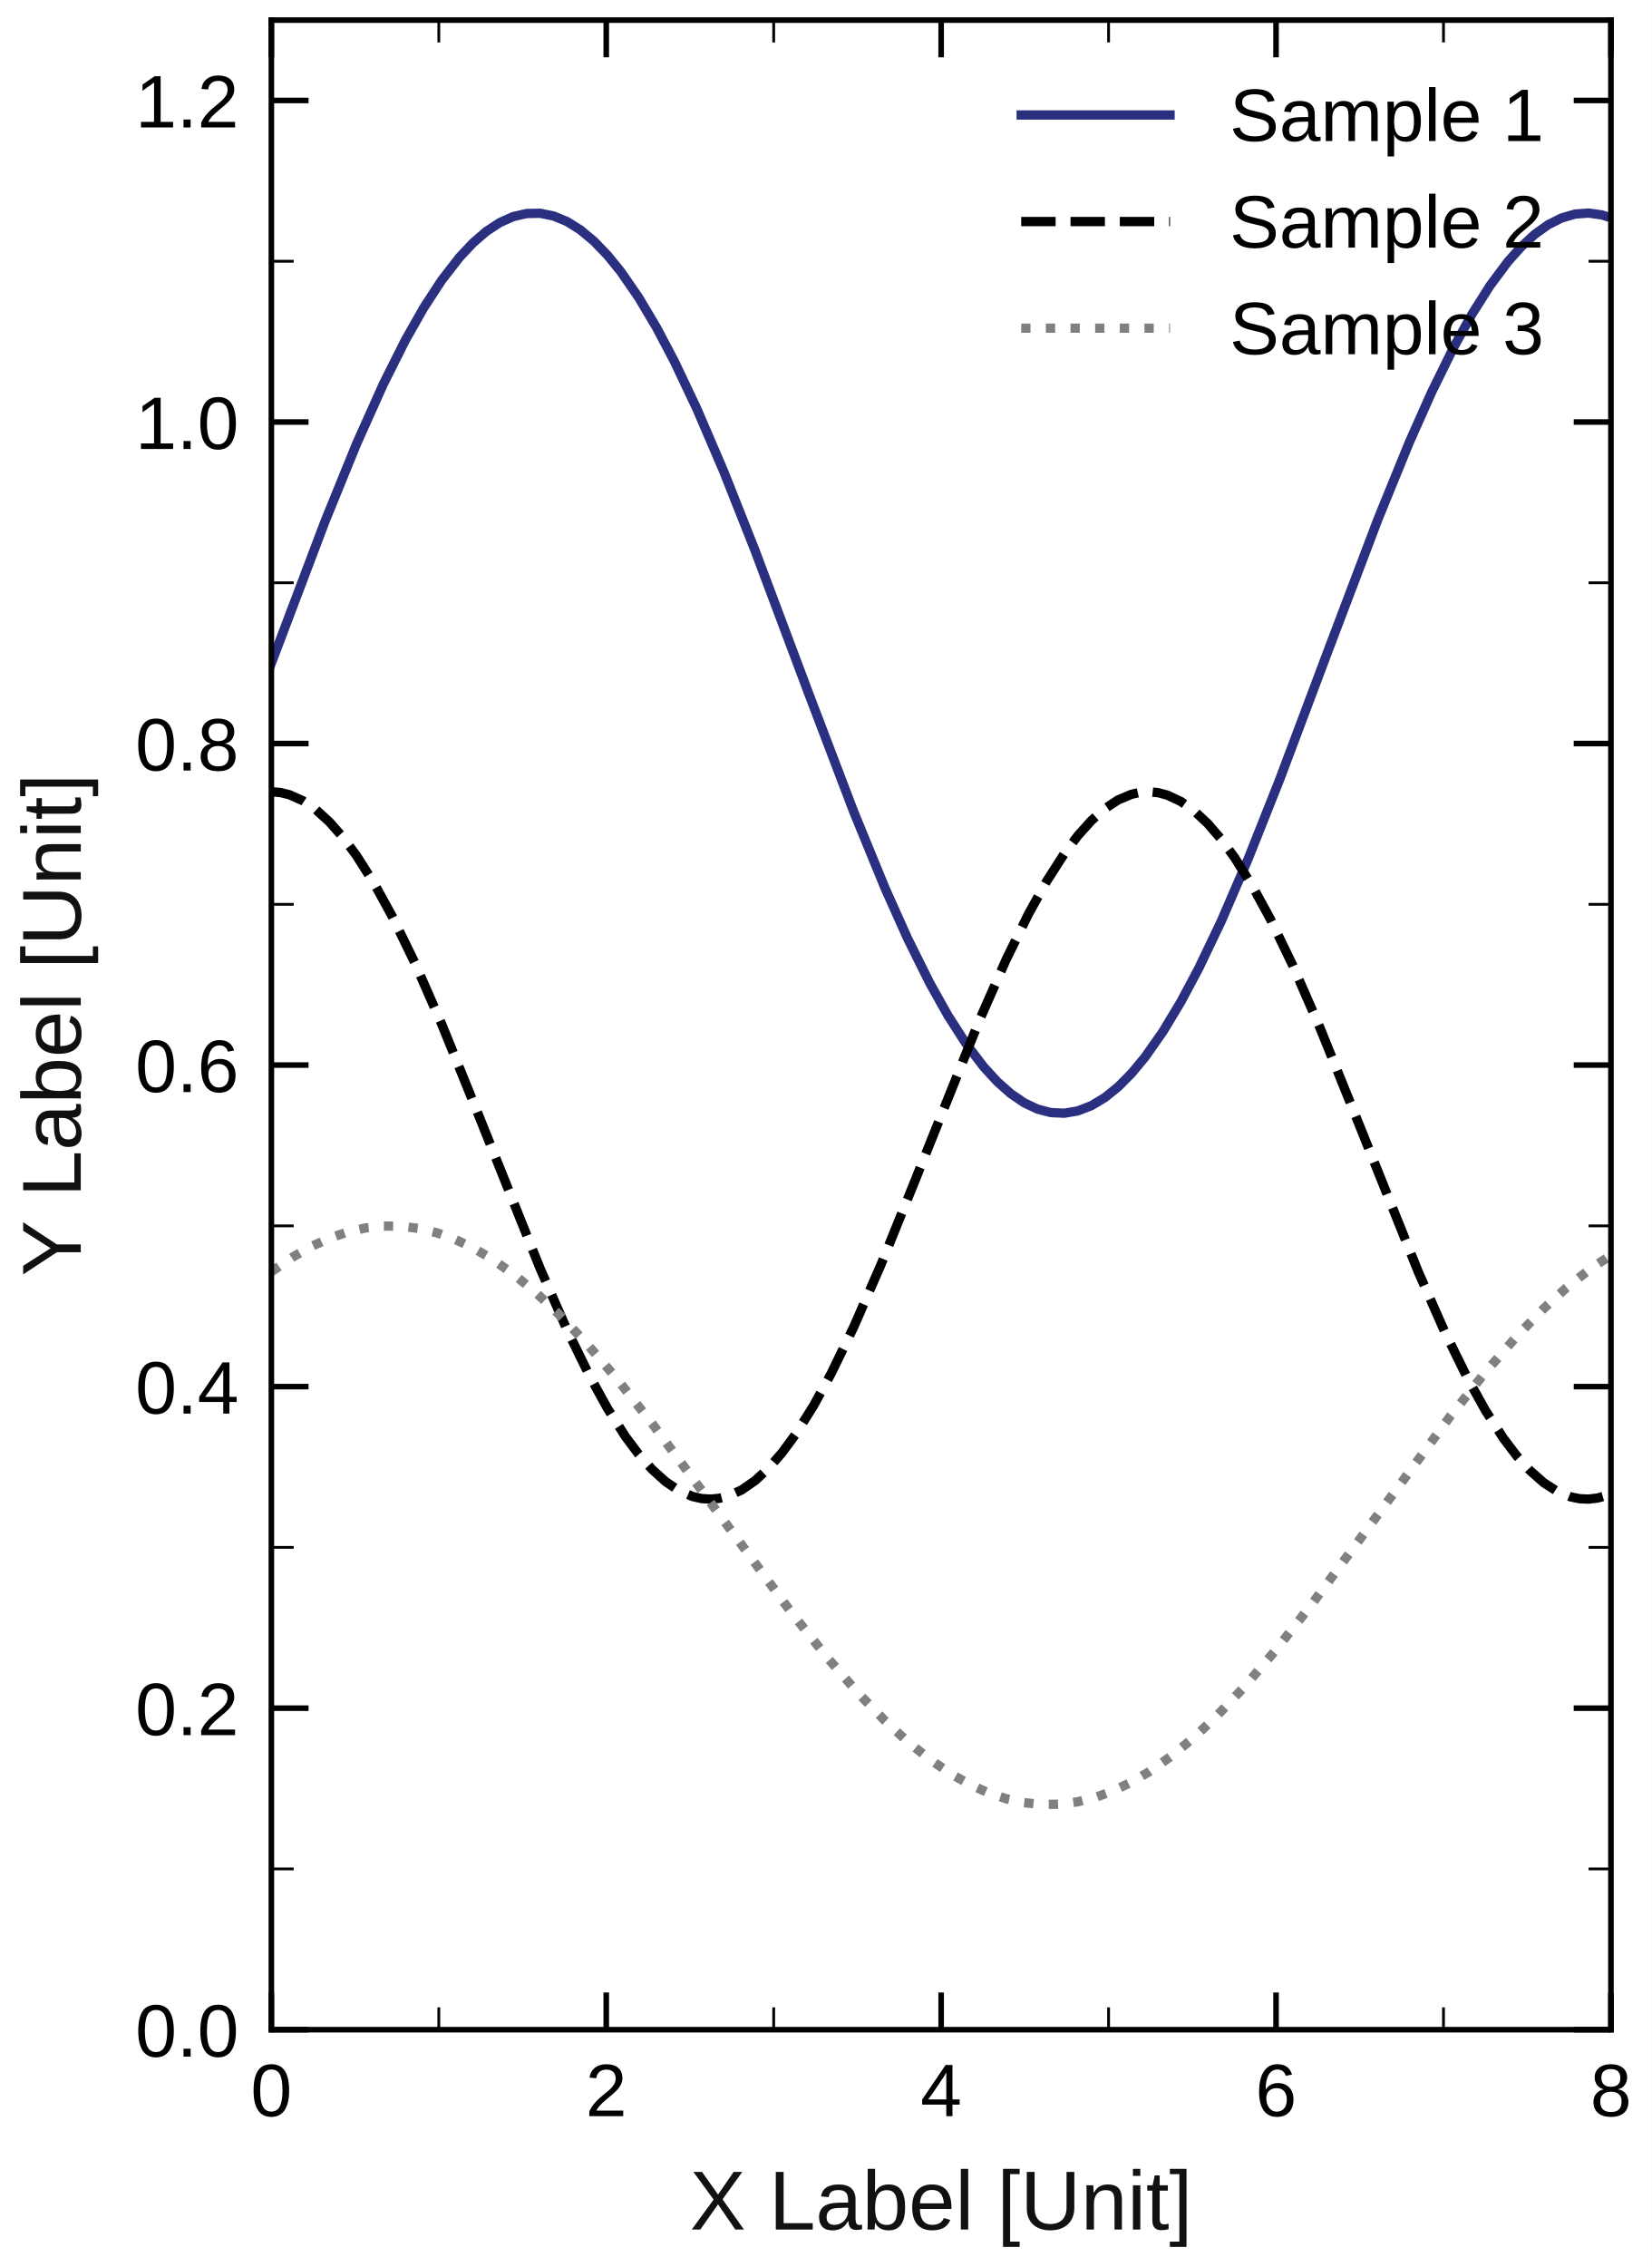
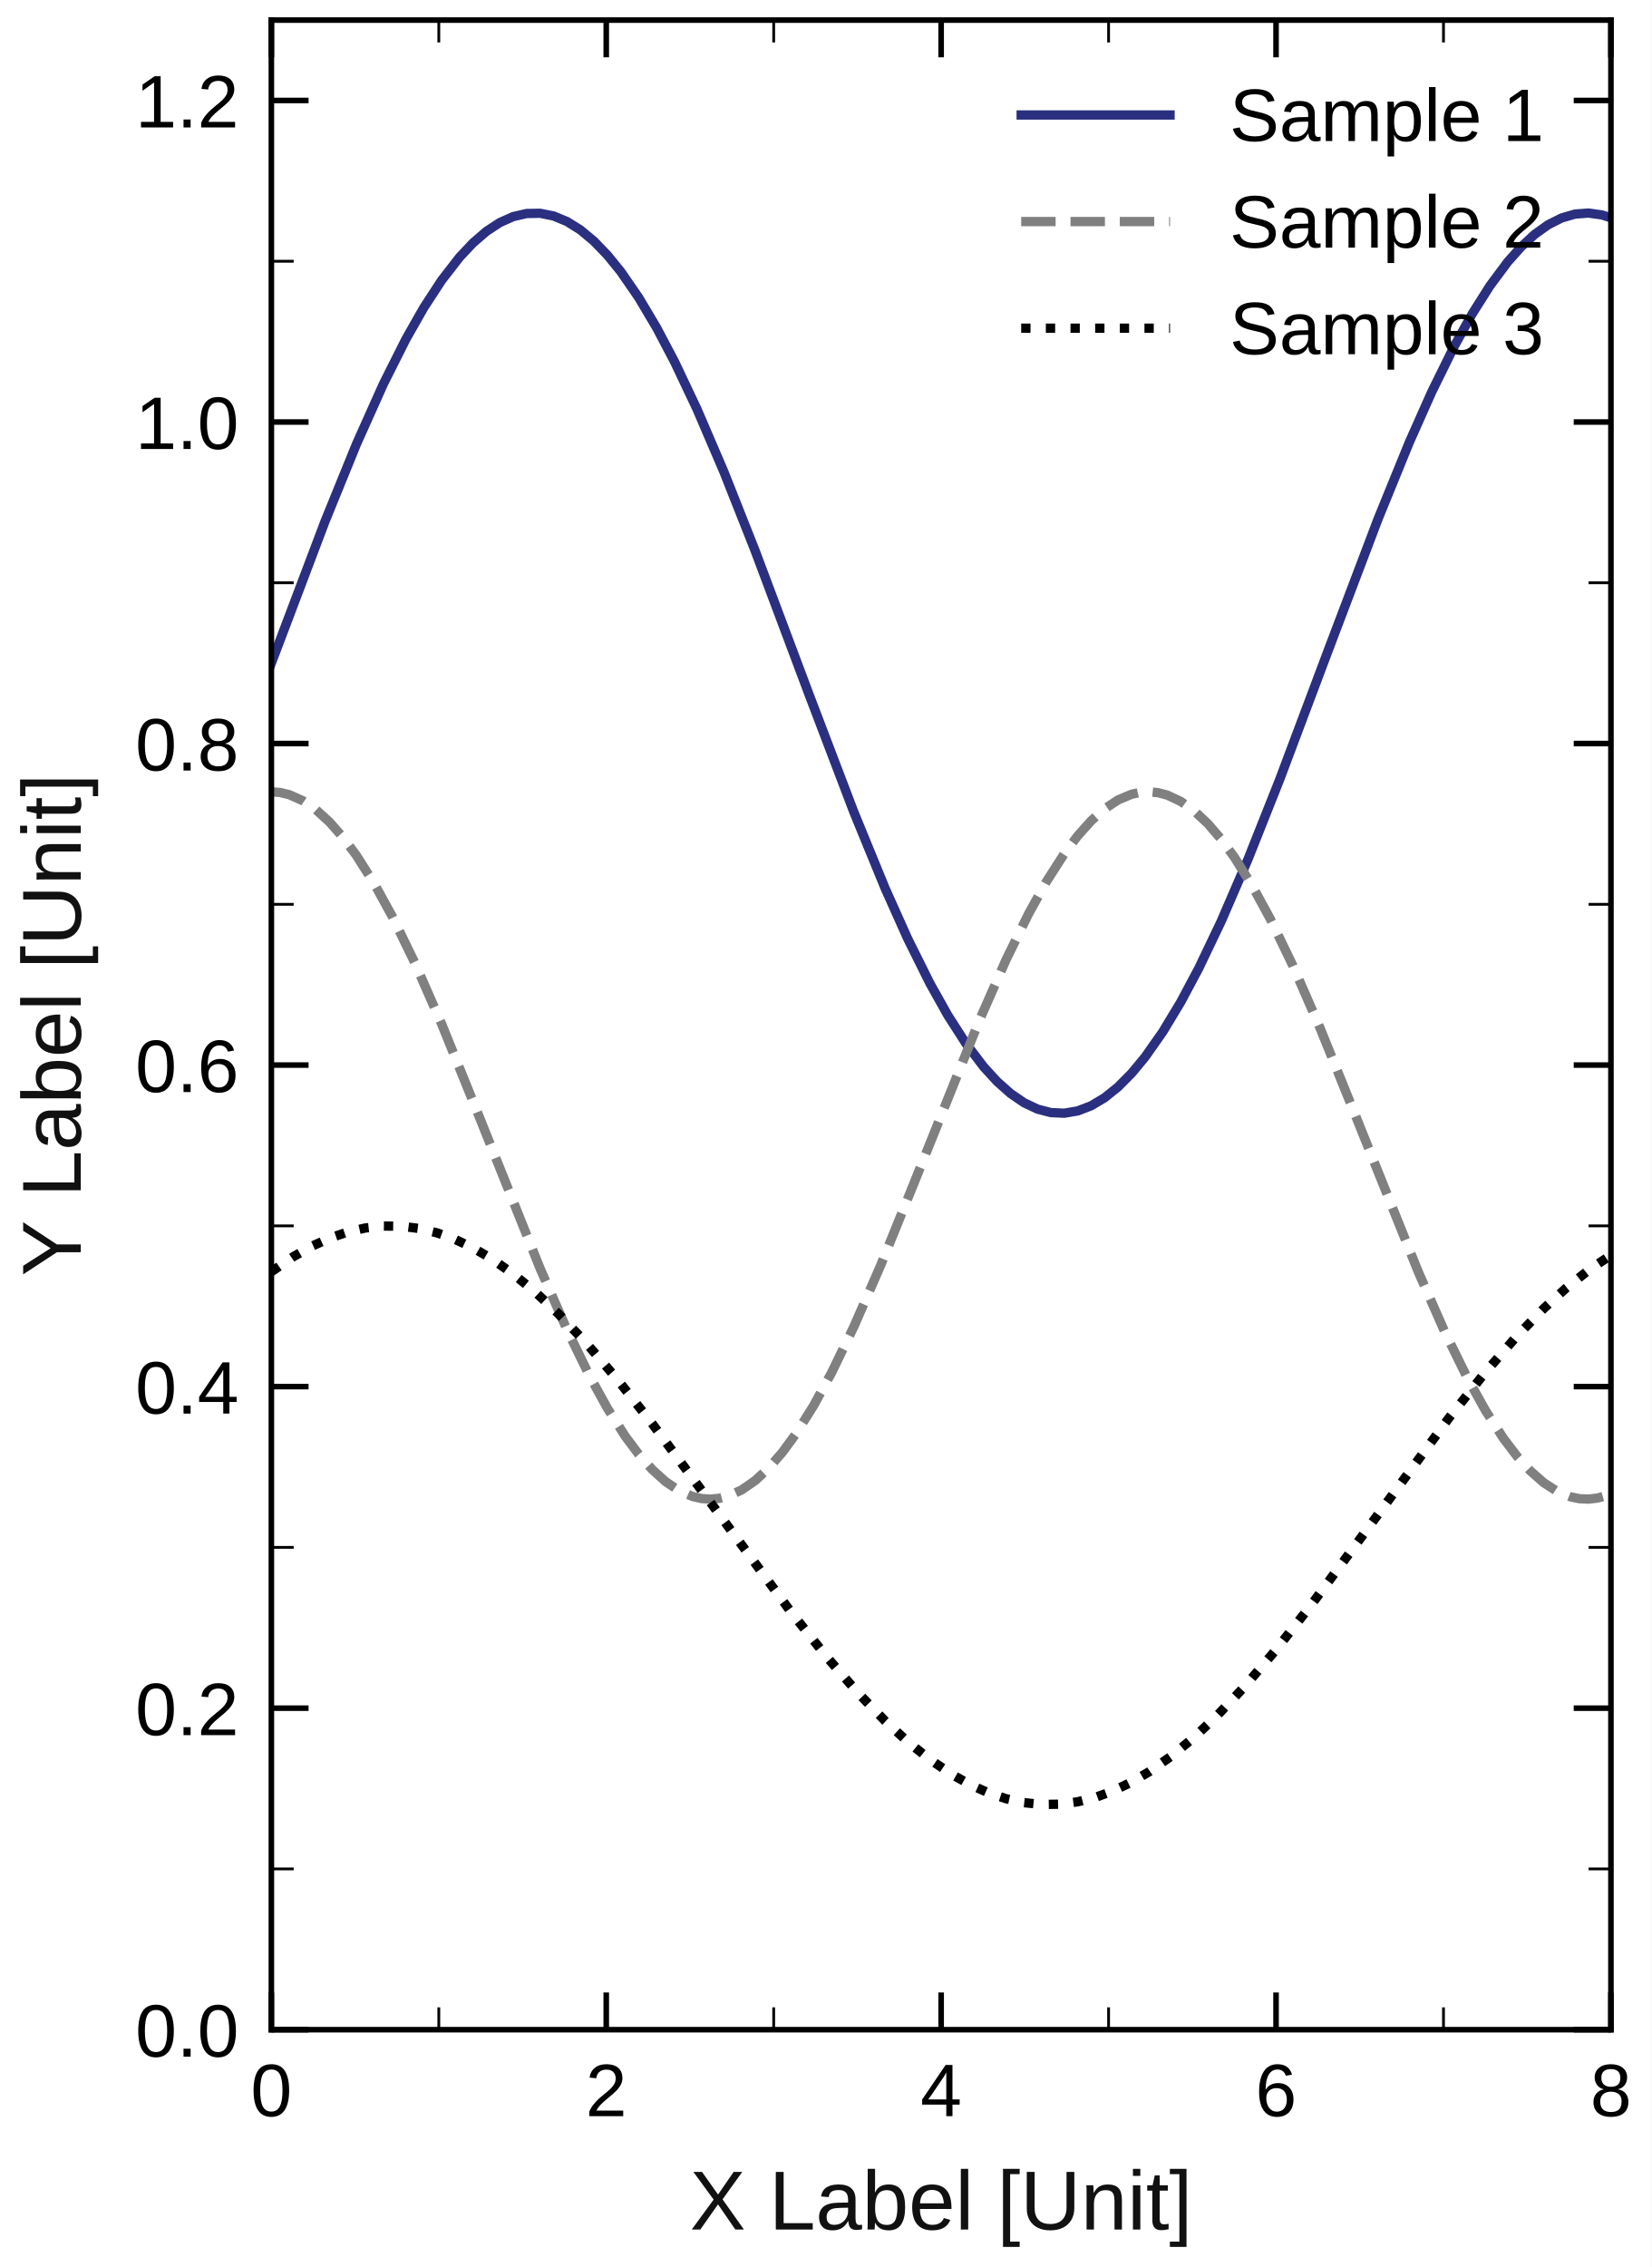
<svg xmlns="http://www.w3.org/2000/svg" xmlns:xlink="http://www.w3.org/1999/xlink" width="177.554pt" height="243.667pt" viewBox="0 0 177.554 243.667" version="1.1">
  <defs>
    <style type="text/css">*{stroke-linejoin: round; stroke-linecap: butt}</style>
  </defs>
  <g id="figure_1">
    <g id="patch_1">
      <path d="M 0 243.667  L 177.554 243.667  L 177.554 0  L 0 0  z " style="fill: #ffffff" />
    </g>
    <g id="axes_1">
      <g id="patch_2">
        <path d="M 29.17 218.16  L 173.17 218.16  L 173.17 2.16  L 29.17 2.16  z " style="fill: #ffffff" />
      </g>
      <g id="matplotlib.axis_1">
        <g id="xtick_1">
          <g id="line2d_1">
            <defs>
-               <path id="m5281524c3b" d="M 0 0  L 0 -4  " style="stroke: #000000; stroke-width: 0.6" />
-             </defs>
-             <g>
-               <use xlink:href="#m5281524c3b" x="29.17" y="218.16" style="stroke: #000000; stroke-width: 0.6" />
+               <path id="m939103b6eb" d="M 0 0  L 0 -4  " style="stroke: #000000; stroke-width: 0.6" />
+             </defs>
+             <g>
+               <use xlink:href="#m939103b6eb" x="29.17" y="218.16" style="stroke: #000000; stroke-width: 0.6" />
            </g>
          </g>
          <g id="line2d_2">
            <defs>
-               <path id="m26b04a6143" d="M 0 0  L 0 4  " style="stroke: #000000; stroke-width: 0.6" />
-             </defs>
-             <g>
-               <use xlink:href="#m26b04a6143" x="29.17" y="2.16" style="stroke: #000000; stroke-width: 0.6" />
+               <path id="mc1e0c6f3b7" d="M 0 0  L 0 4  " style="stroke: #000000; stroke-width: 0.6" />
+             </defs>
+             <g>
+               <use xlink:href="#mc1e0c6f3b7" x="29.17" y="2.16" style="stroke: #000000; stroke-width: 0.6" />
            </g>
          </g>
          <g id="text_1">
            <g transform="translate(26.94531 227.4575) scale(0.08 -0.08)">
              <defs>
                <path id="Arimo-30" d="M 3309 2203  Q 3309 1100 2920 518  Q 2531 -63 1772 -63  Q 1013 -63 631 515  Q 250 1094 250 2203  Q 250 3338 620 3903  Q 991 4469 1791 4469  Q 2569 4469 2939 3897  Q 3309 3325 3309 2203  z M 2738 2203  Q 2738 3156 2517 3584  Q 2297 4013 1791 4013  Q 1272 4013 1045 3591  Q 819 3169 819 2203  Q 819 1266 1048 831  Q 1278 397 1778 397  Q 2275 397 2506 840  Q 2738 1284 2738 2203  z " transform="scale(0.015625)" />
              </defs>
              <use xlink:href="#Arimo-30" />
            </g>
          </g>
        </g>
        <g id="xtick_2">
          <g id="line2d_3">
            <g>
-               <use xlink:href="#m5281524c3b" x="65.17" y="218.16" style="stroke: #000000; stroke-width: 0.6" />
+               <use xlink:href="#m939103b6eb" x="65.17" y="218.16" style="stroke: #000000; stroke-width: 0.6" />
            </g>
          </g>
          <g id="line2d_4">
            <g>
-               <use xlink:href="#m26b04a6143" x="65.17" y="2.16" style="stroke: #000000; stroke-width: 0.6" />
+               <use xlink:href="#mc1e0c6f3b7" x="65.17" y="2.16" style="stroke: #000000; stroke-width: 0.6" />
            </g>
          </g>
          <g id="text_2">
            <g transform="translate(62.94531 227.4575) scale(0.08 -0.08)">
              <defs>
                <path id="Arimo-32" d="M 322 0  L 322 397  Q 481 763 711 1042  Q 941 1322 1194 1548  Q 1447 1775 1695 1969  Q 1944 2163 2144 2356  Q 2344 2550 2467 2762  Q 2591 2975 2591 3244  Q 2591 3606 2378 3806  Q 2166 4006 1788 4006  Q 1428 4006 1195 3811  Q 963 3616 922 3263  L 347 3316  Q 409 3844 795 4156  Q 1181 4469 1788 4469  Q 2453 4469 2811 4155  Q 3169 3841 3169 3263  Q 3169 3006 3051 2753  Q 2934 2500 2703 2247  Q 2472 1994 1819 1463  Q 1459 1169 1246 933  Q 1034 697 941 478  L 3238 478  L 3238 0  L 322 0  z " transform="scale(0.015625)" />
              </defs>
              <use xlink:href="#Arimo-32" />
            </g>
          </g>
        </g>
        <g id="xtick_3">
          <g id="line2d_5">
            <g>
-               <use xlink:href="#m5281524c3b" x="101.17" y="218.16" style="stroke: #000000; stroke-width: 0.6" />
+               <use xlink:href="#m939103b6eb" x="101.17" y="218.16" style="stroke: #000000; stroke-width: 0.6" />
            </g>
          </g>
          <g id="line2d_6">
            <g>
-               <use xlink:href="#m26b04a6143" x="101.17" y="2.16" style="stroke: #000000; stroke-width: 0.6" />
+               <use xlink:href="#mc1e0c6f3b7" x="101.17" y="2.16" style="stroke: #000000; stroke-width: 0.6" />
            </g>
          </g>
          <g id="text_3">
            <g transform="translate(98.94531 227.4575) scale(0.08 -0.08)">
              <defs>
                <path id="Arimo-34" d="M 2753 997  L 2753 0  L 2222 0  L 2222 997  L 147 997  L 147 1434  L 2163 4403  L 2753 4403  L 2753 1441  L 3372 1441  L 3372 997  L 2753 997  z M 2222 1441  L 2222 3769  Q 2150 3631 2101 3543  Q 2053 3456 2013 3397  L 1003 1903  Q 916 1775 666 1441  L 2222 1441  z " transform="scale(0.015625)" />
              </defs>
              <use xlink:href="#Arimo-34" />
            </g>
          </g>
        </g>
        <g id="xtick_4">
          <g id="line2d_7">
            <g>
-               <use xlink:href="#m5281524c3b" x="137.17" y="218.16" style="stroke: #000000; stroke-width: 0.6" />
+               <use xlink:href="#m939103b6eb" x="137.17" y="218.16" style="stroke: #000000; stroke-width: 0.6" />
            </g>
          </g>
          <g id="line2d_8">
            <g>
-               <use xlink:href="#m26b04a6143" x="137.17" y="2.16" style="stroke: #000000; stroke-width: 0.6" />
+               <use xlink:href="#mc1e0c6f3b7" x="137.17" y="2.16" style="stroke: #000000; stroke-width: 0.6" />
            </g>
          </g>
          <g id="text_4">
            <g transform="translate(134.9453 227.4575) scale(0.08 -0.08)">
              <defs>
                <path id="Arimo-36" d="M 3278 1441  Q 3278 744 2900 340  Q 2522 -63 1856 -63  Q 1113 -63 719 490  Q 325 1044 325 2100  Q 325 3244 734 3856  Q 1144 4469 1900 4469  Q 2897 4469 3156 3572  L 2619 3475  Q 2453 4013 1894 4013  Q 1413 4013 1148 3564  Q 884 3116 884 2266  Q 1038 2550 1316 2698  Q 1594 2847 1953 2847  Q 2563 2847 2920 2465  Q 3278 2084 3278 1441  z M 2706 1416  Q 2706 1894 2472 2153  Q 2238 2413 1819 2413  Q 1425 2413 1183 2183  Q 941 1953 941 1550  Q 941 1041 1192 716  Q 1444 391 1838 391  Q 2244 391 2475 664  Q 2706 938 2706 1416  z " transform="scale(0.015625)" />
              </defs>
              <use xlink:href="#Arimo-36" />
            </g>
          </g>
        </g>
        <g id="xtick_5">
          <g id="line2d_9">
            <g>
-               <use xlink:href="#m5281524c3b" x="173.17" y="218.16" style="stroke: #000000; stroke-width: 0.6" />
+               <use xlink:href="#m939103b6eb" x="173.17" y="218.16" style="stroke: #000000; stroke-width: 0.6" />
            </g>
          </g>
          <g id="line2d_10">
            <g>
-               <use xlink:href="#m26b04a6143" x="173.17" y="2.16" style="stroke: #000000; stroke-width: 0.6" />
+               <use xlink:href="#mc1e0c6f3b7" x="173.17" y="2.16" style="stroke: #000000; stroke-width: 0.6" />
            </g>
          </g>
          <g id="text_5">
            <g transform="translate(170.9453 227.4575) scale(0.08 -0.08)">
              <defs>
                <path id="Arimo-38" d="M 3281 1228  Q 3281 619 2893 278  Q 2506 -63 1781 -63  Q 1075 -63 676 271  Q 278 606 278 1222  Q 278 1653 525 1947  Q 772 2241 1156 2303  L 1156 2316  Q 797 2400 589 2681  Q 381 2963 381 3341  Q 381 3844 757 4156  Q 1134 4469 1769 4469  Q 2419 4469 2795 4162  Q 3172 3856 3172 3334  Q 3172 2956 2962 2675  Q 2753 2394 2391 2322  L 2391 2309  Q 2813 2241 3047 1952  Q 3281 1663 3281 1228  z M 2697 1281  Q 2697 1691 2453 1898  Q 2209 2106 1769 2106  Q 1341 2106 1100 1882  Q 859 1659 859 1269  Q 859 359 1788 359  Q 2247 359 2472 579  Q 2697 800 2697 1281  z M 2588 3303  Q 2588 4050 1769 4050  Q 1372 4050 1164 3862  Q 956 3675 956 3303  Q 956 2925 1170 2726  Q 1384 2528 1775 2528  Q 2172 2528 2380 2711  Q 2588 2894 2588 3303  z " transform="scale(0.015625)" />
              </defs>
              <use xlink:href="#Arimo-38" />
            </g>
          </g>
        </g>
        <g id="xtick_6">
          <g id="line2d_11">
            <defs>
-               <path id="m0f6c1741d1" d="M 0 0  L 0 -2.4  " style="stroke: #000000; stroke-width: 0.3" />
-             </defs>
-             <g>
-               <use xlink:href="#m0f6c1741d1" x="47.17" y="218.16" style="stroke: #000000; stroke-width: 0.3" />
+               <path id="m1be7b841ca" d="M 0 0  L 0 -2.4  " style="stroke: #000000; stroke-width: 0.3" />
+             </defs>
+             <g>
+               <use xlink:href="#m1be7b841ca" x="47.17" y="218.16" style="stroke: #000000; stroke-width: 0.3" />
            </g>
          </g>
          <g id="line2d_12">
            <defs>
-               <path id="m42acb046c9" d="M 0 0  L 0 2.4  " style="stroke: #000000; stroke-width: 0.3" />
-             </defs>
-             <g>
-               <use xlink:href="#m42acb046c9" x="47.17" y="2.16" style="stroke: #000000; stroke-width: 0.3" />
+               <path id="mf55a7b02d9" d="M 0 0  L 0 2.4  " style="stroke: #000000; stroke-width: 0.3" />
+             </defs>
+             <g>
+               <use xlink:href="#mf55a7b02d9" x="47.17" y="2.16" style="stroke: #000000; stroke-width: 0.3" />
            </g>
          </g>
        </g>
        <g id="xtick_7">
          <g id="line2d_13">
            <g>
-               <use xlink:href="#m0f6c1741d1" x="83.17" y="218.16" style="stroke: #000000; stroke-width: 0.3" />
+               <use xlink:href="#m1be7b841ca" x="83.17" y="218.16" style="stroke: #000000; stroke-width: 0.3" />
            </g>
          </g>
          <g id="line2d_14">
            <g>
-               <use xlink:href="#m42acb046c9" x="83.17" y="2.16" style="stroke: #000000; stroke-width: 0.3" />
+               <use xlink:href="#mf55a7b02d9" x="83.17" y="2.16" style="stroke: #000000; stroke-width: 0.3" />
            </g>
          </g>
        </g>
        <g id="xtick_8">
          <g id="line2d_15">
            <g>
-               <use xlink:href="#m0f6c1741d1" x="119.17" y="218.16" style="stroke: #000000; stroke-width: 0.3" />
+               <use xlink:href="#m1be7b841ca" x="119.17" y="218.16" style="stroke: #000000; stroke-width: 0.3" />
            </g>
          </g>
          <g id="line2d_16">
            <g>
-               <use xlink:href="#m42acb046c9" x="119.17" y="2.16" style="stroke: #000000; stroke-width: 0.3" />
+               <use xlink:href="#mf55a7b02d9" x="119.17" y="2.16" style="stroke: #000000; stroke-width: 0.3" />
            </g>
          </g>
        </g>
        <g id="xtick_9">
          <g id="line2d_17">
            <g>
-               <use xlink:href="#m0f6c1741d1" x="155.17" y="218.16" style="stroke: #000000; stroke-width: 0.3" />
+               <use xlink:href="#m1be7b841ca" x="155.17" y="218.16" style="stroke: #000000; stroke-width: 0.3" />
            </g>
          </g>
          <g id="line2d_18">
            <g>
-               <use xlink:href="#m42acb046c9" x="155.17" y="2.16" style="stroke: #000000; stroke-width: 0.3" />
+               <use xlink:href="#mf55a7b02d9" x="155.17" y="2.16" style="stroke: #000000; stroke-width: 0.3" />
            </g>
          </g>
        </g>
        <g id="text_6">
          <g style="fill: #111111" transform="translate(74.15563 239.6397) scale(0.09 -0.09)">
            <defs>
              <path id="Arimo-58" d="M 3475 0  L 2153 1925  L 803 0  L 144 0  L 1819 2288  L 272 4403  L 931 4403  L 2156 2675  L 3347 4403  L 4006 4403  L 2500 2309  L 4134 0  L 3475 0  z " transform="scale(0.015625)" />
              <path id="Arimo-20" transform="scale(0.015625)" />
              <path id="Arimo-4c" d="M 525 0  L 525 4403  L 1122 4403  L 1122 488  L 3347 488  L 3347 0  L 525 0  z " transform="scale(0.015625)" />
              <path id="Arimo-61" d="M 1294 -63  Q 784 -63 528 206  Q 272 475 272 944  Q 272 1469 617 1750  Q 963 2031 1731 2050  L 2491 2063  L 2491 2247  Q 2491 2659 2316 2837  Q 2141 3016 1766 3016  Q 1388 3016 1216 2887  Q 1044 2759 1009 2478  L 422 2531  Q 566 3444 1778 3444  Q 2416 3444 2737 3151  Q 3059 2859 3059 2306  L 3059 850  Q 3059 600 3125 473  Q 3191 347 3375 347  Q 3456 347 3559 369  L 3559 19  Q 3347 -31 3125 -31  Q 2813 -31 2670 133  Q 2528 297 2509 647  L 2491 647  Q 2275 259 1989 98  Q 1703 -63 1294 -63  z M 1422 359  Q 1731 359 1972 500  Q 2213 641 2352 886  Q 2491 1131 2491 1391  L 2491 1669  L 1875 1656  Q 1478 1650 1273 1575  Q 1069 1500 959 1344  Q 850 1188 850 934  Q 850 659 998 509  Q 1147 359 1422 359  z " transform="scale(0.015625)" />
              <path id="Arimo-62" d="M 3291 1706  Q 3291 -63 2047 -63  Q 1663 -63 1408 76  Q 1153 216 994 525  L 988 525  Q 988 428 975 229  Q 963 31 956 0  L 413 0  Q 431 169 431 697  L 431 4638  L 994 4638  L 994 3316  Q 994 3113 981 2838  L 994 2838  Q 1150 3163 1408 3303  Q 1666 3444 2047 3444  Q 2688 3444 2989 3012  Q 3291 2581 3291 1706  z M 2700 1688  Q 2700 2397 2512 2703  Q 2325 3009 1903 3009  Q 1428 3009 1211 2684  Q 994 2359 994 1653  Q 994 988 1206 670  Q 1419 353 1897 353  Q 2322 353 2511 667  Q 2700 981 2700 1688  z " transform="scale(0.015625)" />
              <path id="Arimo-65" d="M 863 1572  Q 863 991 1103 675  Q 1344 359 1806 359  Q 2172 359 2392 506  Q 2613 653 2691 878  L 3184 738  Q 2881 -63 1806 -63  Q 1056 -63 664 384  Q 272 831 272 1713  Q 272 2550 664 2997  Q 1056 3444 1784 3444  Q 3275 3444 3275 1647  L 3275 1572  L 863 1572  z M 2694 2003  Q 2647 2538 2422 2783  Q 2197 3028 1775 3028  Q 1366 3028 1127 2754  Q 888 2481 869 2003  L 2694 2003  z " transform="scale(0.015625)" />
              <path id="Arimo-6c" d="M 431 0  L 431 4638  L 994 4638  L 994 0  L 431 0  z " transform="scale(0.015625)" />
              <path id="Arimo-5b" d="M 456 -1328  L 456 4638  L 1728 4638  L 1728 4234  L 1000 4234  L 1000 -925  L 1728 -925  L 1728 -1328  L 456 -1328  z " transform="scale(0.015625)" />
              <path id="Arimo-55" d="M 2284 -63  Q 1744 -63 1341 134  Q 938 331 716 706  Q 494 1081 494 1600  L 494 4403  L 1091 4403  L 1091 1650  Q 1091 1047 1397 734  Q 1703 422 2281 422  Q 2875 422 3204 745  Q 3534 1069 3534 1691  L 3534 4403  L 4128 4403  L 4128 1656  Q 4128 1122 3901 734  Q 3675 347 3261 142  Q 2847 -63 2284 -63  z " transform="scale(0.015625)" />
              <path id="Arimo-6e" d="M 2578 0  L 2578 2144  Q 2578 2478 2512 2662  Q 2447 2847 2303 2928  Q 2159 3009 1881 3009  Q 1475 3009 1240 2731  Q 1006 2453 1006 1959  L 1006 0  L 444 0  L 444 2659  Q 444 3250 425 3381  L 956 3381  Q 959 3366 962 3297  Q 966 3228 970 3139  Q 975 3050 981 2803  L 991 2803  Q 1184 3153 1439 3298  Q 1694 3444 2072 3444  Q 2628 3444 2886 3167  Q 3144 2891 3144 2253  L 3144 0  L 2578 0  z " transform="scale(0.015625)" />
              <path id="Arimo-69" d="M 428 0  L 428 3381  L 991 3381  L 991 0  L 428 0  z M 428 4100  L 428 4638  L 991 4638  L 991 4100  L 428 4100  z " transform="scale(0.015625)" />
              <path id="Arimo-74" d="M 1731 25  Q 1453 -50 1163 -50  Q 488 -50 488 716  L 488 2972  L 97 2972  L 97 3381  L 509 3381  L 675 4138  L 1050 4138  L 1050 3381  L 1675 3381  L 1675 2972  L 1050 2972  L 1050 838  Q 1050 594 1129 495  Q 1209 397 1406 397  Q 1519 397 1731 441  L 1731 25  z " transform="scale(0.015625)" />
              <path id="Arimo-5d" d="M 50 -1328  L 50 -925  L 778 -925  L 778 4234  L 50 4234  L 50 4638  L 1322 4638  L 1322 -1328  L 50 -1328  z " transform="scale(0.015625)" />
            </defs>
            <use xlink:href="#Arimo-58" />
            <use xlink:href="#Arimo-20" x="66.699" />
            <use xlink:href="#Arimo-4c" x="94.482" />
            <use xlink:href="#Arimo-61" x="150.098" />
            <use xlink:href="#Arimo-62" x="205.713" />
            <use xlink:href="#Arimo-65" x="261.328" />
            <use xlink:href="#Arimo-6c" x="316.943" />
            <use xlink:href="#Arimo-20" x="339.16" />
            <use xlink:href="#Arimo-5b" x="366.943" />
            <use xlink:href="#Arimo-55" x="394.727" />
            <use xlink:href="#Arimo-6e" x="466.943" />
            <use xlink:href="#Arimo-69" x="522.559" />
            <use xlink:href="#Arimo-74" x="544.775" />
            <use xlink:href="#Arimo-5d" x="572.559" />
          </g>
        </g>
      </g>
      <g id="matplotlib.axis_2">
        <g id="ytick_1">
          <g id="line2d_19">
            <defs>
-               <path id="m43c2b156d5" d="M 0 0  L 4 0  " style="stroke: #000000; stroke-width: 0.6" />
-             </defs>
-             <g>
-               <use xlink:href="#m43c2b156d5" x="29.17" y="218.16" style="stroke: #000000; stroke-width: 0.6" />
+               <path id="m2f0aa284aa" d="M 0 0  L 4 0  " style="stroke: #000000; stroke-width: 0.6" />
+             </defs>
+             <g>
+               <use xlink:href="#m2f0aa284aa" x="29.17" y="218.16" style="stroke: #000000; stroke-width: 0.6" />
            </g>
          </g>
          <g id="line2d_20">
            <defs>
-               <path id="me418430e34" d="M 0 0  L -4 0  " style="stroke: #000000; stroke-width: 0.6" />
-             </defs>
-             <g>
-               <use xlink:href="#me418430e34" x="173.17" y="218.16" style="stroke: #000000; stroke-width: 0.6" />
+               <path id="m2d3a5a7d84" d="M 0 0  L -4 0  " style="stroke: #000000; stroke-width: 0.6" />
+             </defs>
+             <g>
+               <use xlink:href="#m2d3a5a7d84" x="173.17" y="218.16" style="stroke: #000000; stroke-width: 0.6" />
            </g>
          </g>
          <g id="text_7">
            <g transform="translate(14.54969 221.0588) scale(0.08 -0.08)">
              <defs>
                <path id="Arimo-2e" d="M 584 0  L 584 684  L 1194 684  L 1194 0  L 584 0  z " transform="scale(0.015625)" />
              </defs>
              <use xlink:href="#Arimo-30" />
              <use xlink:href="#Arimo-2e" x="55.615" />
              <use xlink:href="#Arimo-30" x="83.398" />
            </g>
          </g>
        </g>
        <g id="ytick_2">
          <g id="line2d_21">
            <g>
-               <use xlink:href="#m43c2b156d5" x="29.17" y="183.6" style="stroke: #000000; stroke-width: 0.6" />
+               <use xlink:href="#m2f0aa284aa" x="29.17" y="183.6" style="stroke: #000000; stroke-width: 0.6" />
            </g>
          </g>
          <g id="line2d_22">
            <g>
-               <use xlink:href="#me418430e34" x="173.17" y="183.6" style="stroke: #000000; stroke-width: 0.6" />
+               <use xlink:href="#m2d3a5a7d84" x="173.17" y="183.6" style="stroke: #000000; stroke-width: 0.6" />
            </g>
          </g>
          <g id="text_8">
            <g transform="translate(14.54969 186.4988) scale(0.08 -0.08)">
              <use xlink:href="#Arimo-30" />
              <use xlink:href="#Arimo-2e" x="55.615" />
              <use xlink:href="#Arimo-32" x="83.398" />
            </g>
          </g>
        </g>
        <g id="ytick_3">
          <g id="line2d_23">
            <g>
-               <use xlink:href="#m43c2b156d5" x="29.17" y="149.04" style="stroke: #000000; stroke-width: 0.6" />
+               <use xlink:href="#m2f0aa284aa" x="29.17" y="149.04" style="stroke: #000000; stroke-width: 0.6" />
            </g>
          </g>
          <g id="line2d_24">
            <g>
-               <use xlink:href="#me418430e34" x="173.17" y="149.04" style="stroke: #000000; stroke-width: 0.6" />
+               <use xlink:href="#m2d3a5a7d84" x="173.17" y="149.04" style="stroke: #000000; stroke-width: 0.6" />
            </g>
          </g>
          <g id="text_9">
            <g transform="translate(14.54969 151.9387) scale(0.08 -0.08)">
              <use xlink:href="#Arimo-30" />
              <use xlink:href="#Arimo-2e" x="55.615" />
              <use xlink:href="#Arimo-34" x="83.398" />
            </g>
          </g>
        </g>
        <g id="ytick_4">
          <g id="line2d_25">
            <g>
-               <use xlink:href="#m43c2b156d5" x="29.17" y="114.48" style="stroke: #000000; stroke-width: 0.6" />
+               <use xlink:href="#m2f0aa284aa" x="29.17" y="114.48" style="stroke: #000000; stroke-width: 0.6" />
            </g>
          </g>
          <g id="line2d_26">
            <g>
-               <use xlink:href="#me418430e34" x="173.17" y="114.48" style="stroke: #000000; stroke-width: 0.6" />
+               <use xlink:href="#m2d3a5a7d84" x="173.17" y="114.48" style="stroke: #000000; stroke-width: 0.6" />
            </g>
          </g>
          <g id="text_10">
            <g transform="translate(14.54969 117.3787) scale(0.08 -0.08)">
              <use xlink:href="#Arimo-30" />
              <use xlink:href="#Arimo-2e" x="55.615" />
              <use xlink:href="#Arimo-36" x="83.398" />
            </g>
          </g>
        </g>
        <g id="ytick_5">
          <g id="line2d_27">
            <g>
-               <use xlink:href="#m43c2b156d5" x="29.17" y="79.92" style="stroke: #000000; stroke-width: 0.6" />
+               <use xlink:href="#m2f0aa284aa" x="29.17" y="79.92" style="stroke: #000000; stroke-width: 0.6" />
            </g>
          </g>
          <g id="line2d_28">
            <g>
-               <use xlink:href="#me418430e34" x="173.17" y="79.92" style="stroke: #000000; stroke-width: 0.6" />
+               <use xlink:href="#m2d3a5a7d84" x="173.17" y="79.92" style="stroke: #000000; stroke-width: 0.6" />
            </g>
          </g>
          <g id="text_11">
            <g transform="translate(14.54969 82.81875) scale(0.08 -0.08)">
              <use xlink:href="#Arimo-30" />
              <use xlink:href="#Arimo-2e" x="55.615" />
              <use xlink:href="#Arimo-38" x="83.398" />
            </g>
          </g>
        </g>
        <g id="ytick_6">
          <g id="line2d_29">
            <g>
-               <use xlink:href="#m43c2b156d5" x="29.17" y="45.36" style="stroke: #000000; stroke-width: 0.6" />
+               <use xlink:href="#m2f0aa284aa" x="29.17" y="45.36" style="stroke: #000000; stroke-width: 0.6" />
            </g>
          </g>
          <g id="line2d_30">
            <g>
-               <use xlink:href="#me418430e34" x="173.17" y="45.36" style="stroke: #000000; stroke-width: 0.6" />
+               <use xlink:href="#m2d3a5a7d84" x="173.17" y="45.36" style="stroke: #000000; stroke-width: 0.6" />
            </g>
          </g>
          <g id="text_12">
            <g transform="translate(14.54969 48.25875) scale(0.08 -0.08)">
              <defs>
                <path id="Arimo-31" d="M 488 0  L 488 478  L 1609 478  L 1609 3866  L 616 3156  L 616 3688  L 1656 4403  L 2175 4403  L 2175 478  L 3247 478  L 3247 0  L 488 0  z " transform="scale(0.015625)" />
              </defs>
              <use xlink:href="#Arimo-31" />
              <use xlink:href="#Arimo-2e" x="55.615" />
              <use xlink:href="#Arimo-30" x="83.398" />
            </g>
          </g>
        </g>
        <g id="ytick_7">
          <g id="line2d_31">
            <g>
-               <use xlink:href="#m43c2b156d5" x="29.17" y="10.8" style="stroke: #000000; stroke-width: 0.6" />
+               <use xlink:href="#m2f0aa284aa" x="29.17" y="10.8" style="stroke: #000000; stroke-width: 0.6" />
            </g>
          </g>
          <g id="line2d_32">
            <g>
-               <use xlink:href="#me418430e34" x="173.17" y="10.8" style="stroke: #000000; stroke-width: 0.6" />
+               <use xlink:href="#m2d3a5a7d84" x="173.17" y="10.8" style="stroke: #000000; stroke-width: 0.6" />
            </g>
          </g>
          <g id="text_13">
            <g transform="translate(14.54969 13.69875) scale(0.08 -0.08)">
              <use xlink:href="#Arimo-31" />
              <use xlink:href="#Arimo-2e" x="55.615" />
              <use xlink:href="#Arimo-32" x="83.398" />
            </g>
          </g>
        </g>
        <g id="ytick_8">
          <g id="line2d_33">
            <defs>
-               <path id="m9ad6a4c535" d="M 0 0  L 2.4 0  " style="stroke: #000000; stroke-width: 0.3" />
-             </defs>
-             <g>
-               <use xlink:href="#m9ad6a4c535" x="29.17" y="200.88" style="stroke: #000000; stroke-width: 0.3" />
+               <path id="m84ccd642d4" d="M 0 0  L 2.4 0  " style="stroke: #000000; stroke-width: 0.3" />
+             </defs>
+             <g>
+               <use xlink:href="#m84ccd642d4" x="29.17" y="200.88" style="stroke: #000000; stroke-width: 0.3" />
            </g>
          </g>
          <g id="line2d_34">
            <defs>
-               <path id="m966bb9095d" d="M 0 0  L -2.4 0  " style="stroke: #000000; stroke-width: 0.3" />
-             </defs>
-             <g>
-               <use xlink:href="#m966bb9095d" x="173.17" y="200.88" style="stroke: #000000; stroke-width: 0.3" />
+               <path id="mfbb30a885e" d="M 0 0  L -2.4 0  " style="stroke: #000000; stroke-width: 0.3" />
+             </defs>
+             <g>
+               <use xlink:href="#mfbb30a885e" x="173.17" y="200.88" style="stroke: #000000; stroke-width: 0.3" />
            </g>
          </g>
        </g>
        <g id="ytick_9">
          <g id="line2d_35">
            <g>
-               <use xlink:href="#m9ad6a4c535" x="29.17" y="166.32" style="stroke: #000000; stroke-width: 0.3" />
+               <use xlink:href="#m84ccd642d4" x="29.17" y="166.32" style="stroke: #000000; stroke-width: 0.3" />
            </g>
          </g>
          <g id="line2d_36">
            <g>
-               <use xlink:href="#m966bb9095d" x="173.17" y="166.32" style="stroke: #000000; stroke-width: 0.3" />
+               <use xlink:href="#mfbb30a885e" x="173.17" y="166.32" style="stroke: #000000; stroke-width: 0.3" />
            </g>
          </g>
        </g>
        <g id="ytick_10">
          <g id="line2d_37">
            <g>
-               <use xlink:href="#m9ad6a4c535" x="29.17" y="131.76" style="stroke: #000000; stroke-width: 0.3" />
+               <use xlink:href="#m84ccd642d4" x="29.17" y="131.76" style="stroke: #000000; stroke-width: 0.3" />
            </g>
          </g>
          <g id="line2d_38">
            <g>
-               <use xlink:href="#m966bb9095d" x="173.17" y="131.76" style="stroke: #000000; stroke-width: 0.3" />
+               <use xlink:href="#mfbb30a885e" x="173.17" y="131.76" style="stroke: #000000; stroke-width: 0.3" />
            </g>
          </g>
        </g>
        <g id="ytick_11">
          <g id="line2d_39">
            <g>
-               <use xlink:href="#m9ad6a4c535" x="29.17" y="97.2" style="stroke: #000000; stroke-width: 0.3" />
+               <use xlink:href="#m84ccd642d4" x="29.17" y="97.2" style="stroke: #000000; stroke-width: 0.3" />
            </g>
          </g>
          <g id="line2d_40">
            <g>
-               <use xlink:href="#m966bb9095d" x="173.17" y="97.2" style="stroke: #000000; stroke-width: 0.3" />
+               <use xlink:href="#mfbb30a885e" x="173.17" y="97.2" style="stroke: #000000; stroke-width: 0.3" />
            </g>
          </g>
        </g>
        <g id="ytick_12">
          <g id="line2d_41">
            <g>
-               <use xlink:href="#m9ad6a4c535" x="29.17" y="62.64" style="stroke: #000000; stroke-width: 0.3" />
+               <use xlink:href="#m84ccd642d4" x="29.17" y="62.64" style="stroke: #000000; stroke-width: 0.3" />
            </g>
          </g>
          <g id="line2d_42">
            <g>
-               <use xlink:href="#m966bb9095d" x="173.17" y="62.64" style="stroke: #000000; stroke-width: 0.3" />
+               <use xlink:href="#mfbb30a885e" x="173.17" y="62.64" style="stroke: #000000; stroke-width: 0.3" />
            </g>
          </g>
        </g>
        <g id="ytick_13">
          <g id="line2d_43">
            <g>
-               <use xlink:href="#m9ad6a4c535" x="29.17" y="28.08" style="stroke: #000000; stroke-width: 0.3" />
+               <use xlink:href="#m84ccd642d4" x="29.17" y="28.08" style="stroke: #000000; stroke-width: 0.3" />
            </g>
          </g>
          <g id="line2d_44">
            <g>
-               <use xlink:href="#m966bb9095d" x="173.17" y="28.08" style="stroke: #000000; stroke-width: 0.3" />
+               <use xlink:href="#mfbb30a885e" x="173.17" y="28.08" style="stroke: #000000; stroke-width: 0.3" />
            </g>
          </g>
        </g>
        <g id="text_14">
          <g style="fill: #111111" transform="translate(8.682187 137.1741) rotate(-90) scale(0.09 -0.09)">
            <defs>
              <path id="Arimo-59" d="M 2428 1825  L 2428 0  L 1834 0  L 1834 1825  L 141 4403  L 797 4403  L 2138 2306  L 3472 4403  L 4128 4403  L 2428 1825  z " transform="scale(0.015625)" />
            </defs>
            <use xlink:href="#Arimo-59" />
            <use xlink:href="#Arimo-20" x="66.699" />
            <use xlink:href="#Arimo-4c" x="94.482" />
            <use xlink:href="#Arimo-61" x="150.098" />
            <use xlink:href="#Arimo-62" x="205.713" />
            <use xlink:href="#Arimo-65" x="261.328" />
            <use xlink:href="#Arimo-6c" x="316.943" />
            <use xlink:href="#Arimo-20" x="339.16" />
            <use xlink:href="#Arimo-5b" x="366.943" />
            <use xlink:href="#Arimo-55" x="394.727" />
            <use xlink:href="#Arimo-6e" x="466.943" />
            <use xlink:href="#Arimo-69" x="522.559" />
            <use xlink:href="#Arimo-74" x="544.775" />
            <use xlink:href="#Arimo-5d" x="572.559" />
          </g>
        </g>
      </g>
      <g id="line2d_45">
-         <path d="M 29.17 71.28  L 34.949 56.011  L 38.32 47.729  L 41.21 41.276  L 43.618 36.481  L 45.544 33.09  L 47.471 30.135  L 49.397 27.651  L 50.842 26.114  L 52.287 24.868  L 53.732 23.921  L 55.176 23.279  L 56.621 22.947  L 58.066 22.925  L 59.511 23.215  L 60.956 23.814  L 62.4 24.719  L 63.845 25.923  L 65.29 27.42  L 66.735 29.199  L 68.661 31.991  L 70.588 35.232  L 72.514 38.886  L 74.922 43.969  L 77.812 50.704  L 81.183 59.218  L 86.962 74.621  L 91.778 87.263  L 95.15 95.487  L 97.558 100.859  L 99.966 105.701  L 101.892 109.137  L 103.819 112.139  L 105.745 114.673  L 107.19 116.249  L 108.635 117.536  L 110.079 118.525  L 111.524 119.21  L 112.969 119.586  L 114.414 119.651  L 115.859 119.404  L 117.303 118.848  L 118.748 117.985  L 120.193 116.822  L 121.638 115.365  L 123.083 113.624  L 125.009 110.882  L 126.936 107.686  L 128.862 104.073  L 131.27 99.035  L 134.16 92.343  L 137.531 83.864  L 142.829 69.771  L 148.126 55.807  L 151.497 47.542  L 153.905 42.131  L 156.314 37.24  L 158.24 33.762  L 160.166 30.713  L 162.093 28.128  L 163.538 26.513  L 164.982 25.185  L 166.427 24.154  L 167.872 23.427  L 169.317 23.008  L 170.762 22.9  L 172.206 23.103  L 173.17 23.411  L 173.17 23.411  " clip-path="url(#pda904a6280)" style="fill: none; stroke: #2a2f80; stroke-linecap: square" />
+         <path d="M 29.17 71.28  L 34.949 56.011  L 38.32 47.729  L 41.21 41.276  L 43.618 36.481  L 45.544 33.09  L 47.471 30.135  L 49.397 27.651  L 50.842 26.114  L 52.287 24.868  L 53.732 23.921  L 55.176 23.279  L 56.621 22.947  L 58.066 22.925  L 59.511 23.215  L 60.956 23.814  L 62.4 24.719  L 63.845 25.923  L 65.29 27.42  L 66.735 29.199  L 68.661 31.991  L 70.588 35.232  L 72.514 38.886  L 74.922 43.969  L 77.812 50.704  L 81.183 59.218  L 86.962 74.621  L 91.778 87.263  L 95.15 95.487  L 97.558 100.859  L 99.966 105.701  L 101.892 109.137  L 103.819 112.139  L 105.745 114.673  L 107.19 116.249  L 108.635 117.536  L 110.079 118.525  L 111.524 119.21  L 112.969 119.586  L 114.414 119.651  L 115.859 119.404  L 117.303 118.848  L 118.748 117.985  L 120.193 116.822  L 121.638 115.365  L 123.083 113.624  L 125.009 110.882  L 126.936 107.686  L 128.862 104.073  L 131.27 99.035  L 134.16 92.343  L 137.531 83.864  L 142.829 69.771  L 148.126 55.807  L 151.497 47.542  L 153.905 42.131  L 156.314 37.24  L 158.24 33.762  L 160.166 30.713  L 162.093 28.128  L 163.538 26.513  L 164.982 25.185  L 166.427 24.154  L 167.872 23.427  L 169.317 23.008  L 170.762 22.9  L 172.206 23.103  L 173.17 23.411  L 173.17 23.411  " clip-path="url(#pcda6910e67)" style="fill: none; stroke: #2a2f80; stroke-linecap: square" />
      </g>
      <g id="line2d_46">
-         <path d="M 29.17 85.104  L 30.133 85.182  L 31.096 85.417  L 32.541 86.06  L 33.986 87.047  L 35.431 88.368  L 36.875 90.011  L 38.32 91.961  L 40.247 95.007  L 42.173 98.516  L 44.581 103.465  L 47.471 110.058  L 51.324 119.557  L 58.066 136.356  L 60.956 142.934  L 63.364 147.866  L 65.29 151.358  L 67.217 154.385  L 68.661 156.32  L 70.106 157.947  L 71.551 159.252  L 72.996 160.221  L 74.441 160.846  L 75.404 161.069  L 76.367 161.136  L 77.33 161.045  L 78.293 160.799  L 79.738 160.138  L 81.183 159.134  L 82.628 157.796  L 84.073 156.137  L 85.518 154.172  L 87.444 151.107  L 89.37 147.582  L 91.778 142.616  L 94.668 136.007  L 98.521 126.498  L 105.263 109.709  L 108.153 103.147  L 110.561 98.233  L 112.487 94.758  L 114.414 91.749  L 115.859 89.83  L 117.303 88.218  L 118.748 86.931  L 120.193 85.979  L 121.638 85.371  L 122.601 85.16  L 123.564 85.106  L 124.528 85.208  L 125.491 85.467  L 126.936 86.145  L 128.38 87.166  L 129.825 88.52  L 131.27 90.195  L 132.715 92.176  L 134.641 95.259  L 136.568 98.801  L 138.976 103.784  L 141.865 110.409  L 145.718 119.927  L 152.461 136.705  L 155.35 143.251  L 157.758 148.147  L 159.685 151.606  L 161.611 154.596  L 163.056 156.5  L 164.501 158.095  L 165.946 159.366  L 167.39 160.3  L 168.835 160.89  L 169.798 161.089  L 170.762 161.132  L 171.725 161.018  L 172.688 160.747  L 173.17 160.554  L 173.17 160.554  " clip-path="url(#pda904a6280)" style="fill: none; stroke-dasharray: 3.7,1.6; stroke-dashoffset: 0; stroke: #000000" />
+         <path d="M 29.17 85.104  L 30.133 85.182  L 31.096 85.417  L 32.541 86.06  L 33.986 87.047  L 35.431 88.368  L 36.875 90.011  L 38.32 91.961  L 40.247 95.007  L 42.173 98.516  L 44.581 103.465  L 47.471 110.058  L 51.324 119.557  L 58.066 136.356  L 60.956 142.934  L 63.364 147.866  L 65.29 151.358  L 67.217 154.385  L 68.661 156.32  L 70.106 157.947  L 71.551 159.252  L 72.996 160.221  L 74.441 160.846  L 75.404 161.069  L 76.367 161.136  L 77.33 161.045  L 78.293 160.799  L 79.738 160.138  L 81.183 159.134  L 82.628 157.796  L 84.073 156.137  L 85.518 154.172  L 87.444 151.107  L 89.37 147.582  L 91.778 142.616  L 94.668 136.007  L 98.521 126.498  L 105.263 109.709  L 108.153 103.147  L 110.561 98.233  L 112.487 94.758  L 114.414 91.749  L 115.859 89.83  L 117.303 88.218  L 118.748 86.931  L 120.193 85.979  L 121.638 85.371  L 122.601 85.16  L 123.564 85.106  L 124.528 85.208  L 125.491 85.467  L 126.936 86.145  L 128.38 87.166  L 129.825 88.52  L 131.27 90.195  L 132.715 92.176  L 134.641 95.259  L 136.568 98.801  L 138.976 103.784  L 141.865 110.409  L 145.718 119.927  L 152.461 136.705  L 155.35 143.251  L 157.758 148.147  L 159.685 151.606  L 161.611 154.596  L 163.056 156.5  L 164.501 158.095  L 165.946 159.366  L 167.39 160.3  L 168.835 160.89  L 169.798 161.089  L 170.762 161.132  L 171.725 161.018  L 172.688 160.747  L 173.17 160.554  L 173.17 160.554  " clip-path="url(#pcda6910e67)" style="fill: none; stroke-dasharray: 3.7,1.6; stroke-dashoffset: 0; stroke: #808080" />
      </g>
      <g id="line2d_47">
-         <path d="M 29.17 136.691  L 31.578 135.045  L 33.504 133.958  L 35.431 133.081  L 37.357 132.423  L 39.283 131.989  L 41.21 131.78  L 43.136 131.799  L 45.063 132.045  L 46.989 132.518  L 48.916 133.212  L 50.842 134.124  L 52.768 135.247  L 55.176 136.933  L 57.584 138.916  L 59.992 141.174  L 62.882 144.207  L 66.253 148.132  L 70.106 153.015  L 75.404 160.169  L 85.036 173.276  L 88.889 178.118  L 92.26 181.994  L 95.15 184.977  L 97.558 187.187  L 99.966 189.119  L 102.374 190.75  L 104.3 191.826  L 106.227 192.69  L 108.153 193.335  L 110.079 193.758  L 112.006 193.953  L 113.932 193.921  L 115.859 193.662  L 117.785 193.177  L 119.711 192.469  L 121.638 191.545  L 123.564 190.411  L 125.972 188.71  L 128.38 186.714  L 130.788 184.445  L 133.678 181.398  L 137.049 177.462  L 140.902 172.568  L 146.2 165.407  L 155.832 152.308  L 159.685 147.477  L 163.056 143.614  L 165.946 140.644  L 168.354 138.446  L 170.762 136.528  L 173.17 134.911  L 173.17 134.911  " clip-path="url(#pda904a6280)" style="fill: none; stroke-dasharray: 1,1.65; stroke-dashoffset: 0; stroke: #808080" />
+         <path d="M 29.17 136.691  L 31.578 135.045  L 33.504 133.958  L 35.431 133.081  L 37.357 132.423  L 39.283 131.989  L 41.21 131.78  L 43.136 131.799  L 45.063 132.045  L 46.989 132.518  L 48.916 133.212  L 50.842 134.124  L 52.768 135.247  L 55.176 136.933  L 57.584 138.916  L 59.992 141.174  L 62.882 144.207  L 66.253 148.132  L 70.106 153.015  L 75.404 160.169  L 85.036 173.276  L 88.889 178.118  L 92.26 181.994  L 95.15 184.977  L 97.558 187.187  L 99.966 189.119  L 102.374 190.75  L 104.3 191.826  L 106.227 192.69  L 108.153 193.335  L 110.079 193.758  L 112.006 193.953  L 113.932 193.921  L 115.859 193.662  L 117.785 193.177  L 119.711 192.469  L 121.638 191.545  L 123.564 190.411  L 125.972 188.71  L 128.38 186.714  L 130.788 184.445  L 133.678 181.398  L 137.049 177.462  L 140.902 172.568  L 146.2 165.407  L 155.832 152.308  L 159.685 147.477  L 163.056 143.614  L 165.946 140.644  L 168.354 138.446  L 170.762 136.528  L 173.17 134.911  L 173.17 134.911  " clip-path="url(#pcda6910e67)" style="fill: none; stroke-dasharray: 1,1.65; stroke-dashoffset: 0; stroke: #000000" />
      </g>
      <g id="patch_3">
        <path d="M 29.17 218.16  L 29.17 2.16  " style="fill: none; stroke: #000000; stroke-width: 0.6; stroke-linejoin: miter; stroke-linecap: square" />
      </g>
      <g id="patch_4">
        <path d="M 173.17 218.16  L 173.17 2.16  " style="fill: none; stroke: #000000; stroke-width: 0.6; stroke-linejoin: miter; stroke-linecap: square" />
      </g>
      <g id="patch_5">
        <path d="M 29.17 218.16  L 173.17 218.16  " style="fill: none; stroke: #000000; stroke-width: 0.6; stroke-linejoin: miter; stroke-linecap: square" />
      </g>
      <g id="patch_6">
        <path d="M 29.17 2.16  L 173.17 2.16  " style="fill: none; stroke: #000000; stroke-width: 0.6; stroke-linejoin: miter; stroke-linecap: square" />
      </g>
      <g id="legend_1">
        <g id="line2d_48">
          <path d="M 109.775 12.357  L 117.775 12.357  L 125.775 12.357  " style="fill: none; stroke: #2a2f80; stroke-linecap: square" />
        </g>
        <g id="text_15">
          <g transform="translate(132.1747 15.1575) scale(0.08 -0.08)">
            <defs>
              <path id="Arimo-53" d="M 3975 1216  Q 3975 606 3498 271  Q 3022 -63 2156 -63  Q 547 -63 291 1056  L 869 1172  Q 969 775 1294 589  Q 1619 403 2178 403  Q 2756 403 3070 601  Q 3384 800 3384 1184  Q 3384 1400 3286 1534  Q 3188 1669 3009 1756  Q 2831 1844 2584 1903  Q 2338 1963 2038 2031  Q 1516 2147 1245 2262  Q 975 2378 819 2520  Q 663 2663 580 2853  Q 497 3044 497 3291  Q 497 3856 930 4162  Q 1363 4469 2169 4469  Q 2919 4469 3316 4239  Q 3713 4009 3872 3456  L 3284 3353  Q 3188 3703 2916 3861  Q 2644 4019 2163 4019  Q 1634 4019 1356 3844  Q 1078 3669 1078 3322  Q 1078 3119 1186 2986  Q 1294 2853 1497 2761  Q 1700 2669 2306 2534  Q 2509 2488 2711 2439  Q 2913 2391 3097 2323  Q 3281 2256 3442 2165  Q 3603 2075 3722 1944  Q 3841 1813 3908 1634  Q 3975 1456 3975 1216  z " transform="scale(0.015625)" />
              <path id="Arimo-6d" d="M 2400 0  L 2400 2144  Q 2400 2634 2265 2821  Q 2131 3009 1781 3009  Q 1422 3009 1212 2734  Q 1003 2459 1003 1959  L 1003 0  L 444 0  L 444 2659  Q 444 3250 425 3381  L 956 3381  Q 959 3366 962 3297  Q 966 3228 970 3139  Q 975 3050 981 2803  L 991 2803  Q 1172 3163 1406 3303  Q 1641 3444 1978 3444  Q 2363 3444 2586 3291  Q 2809 3138 2897 2803  L 2906 2803  Q 3081 3144 3329 3294  Q 3578 3444 3931 3444  Q 4444 3444 4676 3166  Q 4909 2888 4909 2253  L 4909 0  L 4353 0  L 4353 2144  Q 4353 2634 4218 2821  Q 4084 3009 3734 3009  Q 3366 3009 3161 2736  Q 2956 2463 2956 1959  L 2956 0  L 2400 0  z " transform="scale(0.015625)" />
              <path id="Arimo-70" d="M 3291 1706  Q 3291 -63 2047 -63  Q 1266 -63 997 525  L 981 525  Q 994 500 994 -6  L 994 -1328  L 431 -1328  L 431 2691  Q 431 3213 413 3381  L 956 3381  Q 959 3369 965 3292  Q 972 3216 980 3056  Q 988 2897 988 2838  L 1000 2838  Q 1150 3150 1397 3295  Q 1644 3441 2047 3441  Q 2672 3441 2981 3022  Q 3291 2603 3291 1706  z M 2700 1694  Q 2700 2400 2509 2703  Q 2319 3006 1903 3006  Q 1569 3006 1380 2865  Q 1191 2725 1092 2426  Q 994 2128 994 1650  Q 994 984 1206 668  Q 1419 353 1897 353  Q 2316 353 2508 661  Q 2700 969 2700 1694  z " transform="scale(0.015625)" />
            </defs>
            <use xlink:href="#Arimo-53" />
            <use xlink:href="#Arimo-61" x="66.699" />
            <use xlink:href="#Arimo-6d" x="122.314" />
            <use xlink:href="#Arimo-70" x="205.615" />
            <use xlink:href="#Arimo-6c" x="261.23" />
            <use xlink:href="#Arimo-65" x="283.447" />
            <use xlink:href="#Arimo-20" x="339.062" />
            <use xlink:href="#Arimo-31" x="366.846" />
          </g>
        </g>
        <g id="line2d_49">
-           <path d="M 109.775 23.815  L 117.775 23.815  L 125.775 23.815  " style="fill: none; stroke-dasharray: 3.7,1.6; stroke-dashoffset: 0; stroke: #000000" />
+           <path d="M 109.775 23.815  L 117.775 23.815  L 125.775 23.815  " style="fill: none; stroke-dasharray: 3.7,1.6; stroke-dashoffset: 0; stroke: #808080" />
        </g>
        <g id="text_16">
          <g transform="translate(132.1747 26.615) scale(0.08 -0.08)">
            <use xlink:href="#Arimo-53" />
            <use xlink:href="#Arimo-61" x="66.699" />
            <use xlink:href="#Arimo-6d" x="122.314" />
            <use xlink:href="#Arimo-70" x="205.615" />
            <use xlink:href="#Arimo-6c" x="261.23" />
            <use xlink:href="#Arimo-65" x="283.447" />
            <use xlink:href="#Arimo-20" x="339.062" />
            <use xlink:href="#Arimo-32" x="366.846" />
          </g>
        </g>
        <g id="line2d_50">
-           <path d="M 109.775 35.273  L 117.775 35.273  L 125.775 35.273  " style="fill: none; stroke-dasharray: 1,1.65; stroke-dashoffset: 0; stroke: #808080" />
+           <path d="M 109.775 35.273  L 117.775 35.273  L 125.775 35.273  " style="fill: none; stroke-dasharray: 1,1.65; stroke-dashoffset: 0; stroke: #000000" />
        </g>
        <g id="text_17">
          <g transform="translate(132.1747 38.0725) scale(0.08 -0.08)">
            <defs>
              <path id="Arimo-33" d="M 3278 1216  Q 3278 606 2890 271  Q 2503 -63 1784 -63  Q 1116 -63 717 239  Q 319 541 244 1131  L 825 1184  Q 938 403 1784 403  Q 2209 403 2451 612  Q 2694 822 2694 1234  Q 2694 1594 2417 1795  Q 2141 1997 1619 1997  L 1300 1997  L 1300 2484  L 1606 2484  Q 2069 2484 2323 2686  Q 2578 2888 2578 3244  Q 2578 3597 2370 3801  Q 2163 4006 1753 4006  Q 1381 4006 1151 3815  Q 922 3625 884 3278  L 319 3322  Q 381 3863 767 4166  Q 1153 4469 1759 4469  Q 2422 4469 2789 4161  Q 3156 3853 3156 3303  Q 3156 2881 2920 2617  Q 2684 2353 2234 2259  L 2234 2247  Q 2728 2194 3003 1916  Q 3278 1638 3278 1216  z " transform="scale(0.015625)" />
            </defs>
            <use xlink:href="#Arimo-53" />
            <use xlink:href="#Arimo-61" x="66.699" />
            <use xlink:href="#Arimo-6d" x="122.314" />
            <use xlink:href="#Arimo-70" x="205.615" />
            <use xlink:href="#Arimo-6c" x="261.23" />
            <use xlink:href="#Arimo-65" x="283.447" />
            <use xlink:href="#Arimo-20" x="339.062" />
            <use xlink:href="#Arimo-33" x="366.846" />
          </g>
        </g>
      </g>
    </g>
  </g>
  <defs>
-     <clipPath id="pda904a6280">
+     <clipPath id="pcda6910e67">
      <rect x="29.17" y="2.16" width="144" height="216" />
    </clipPath>
  </defs>
</svg>
